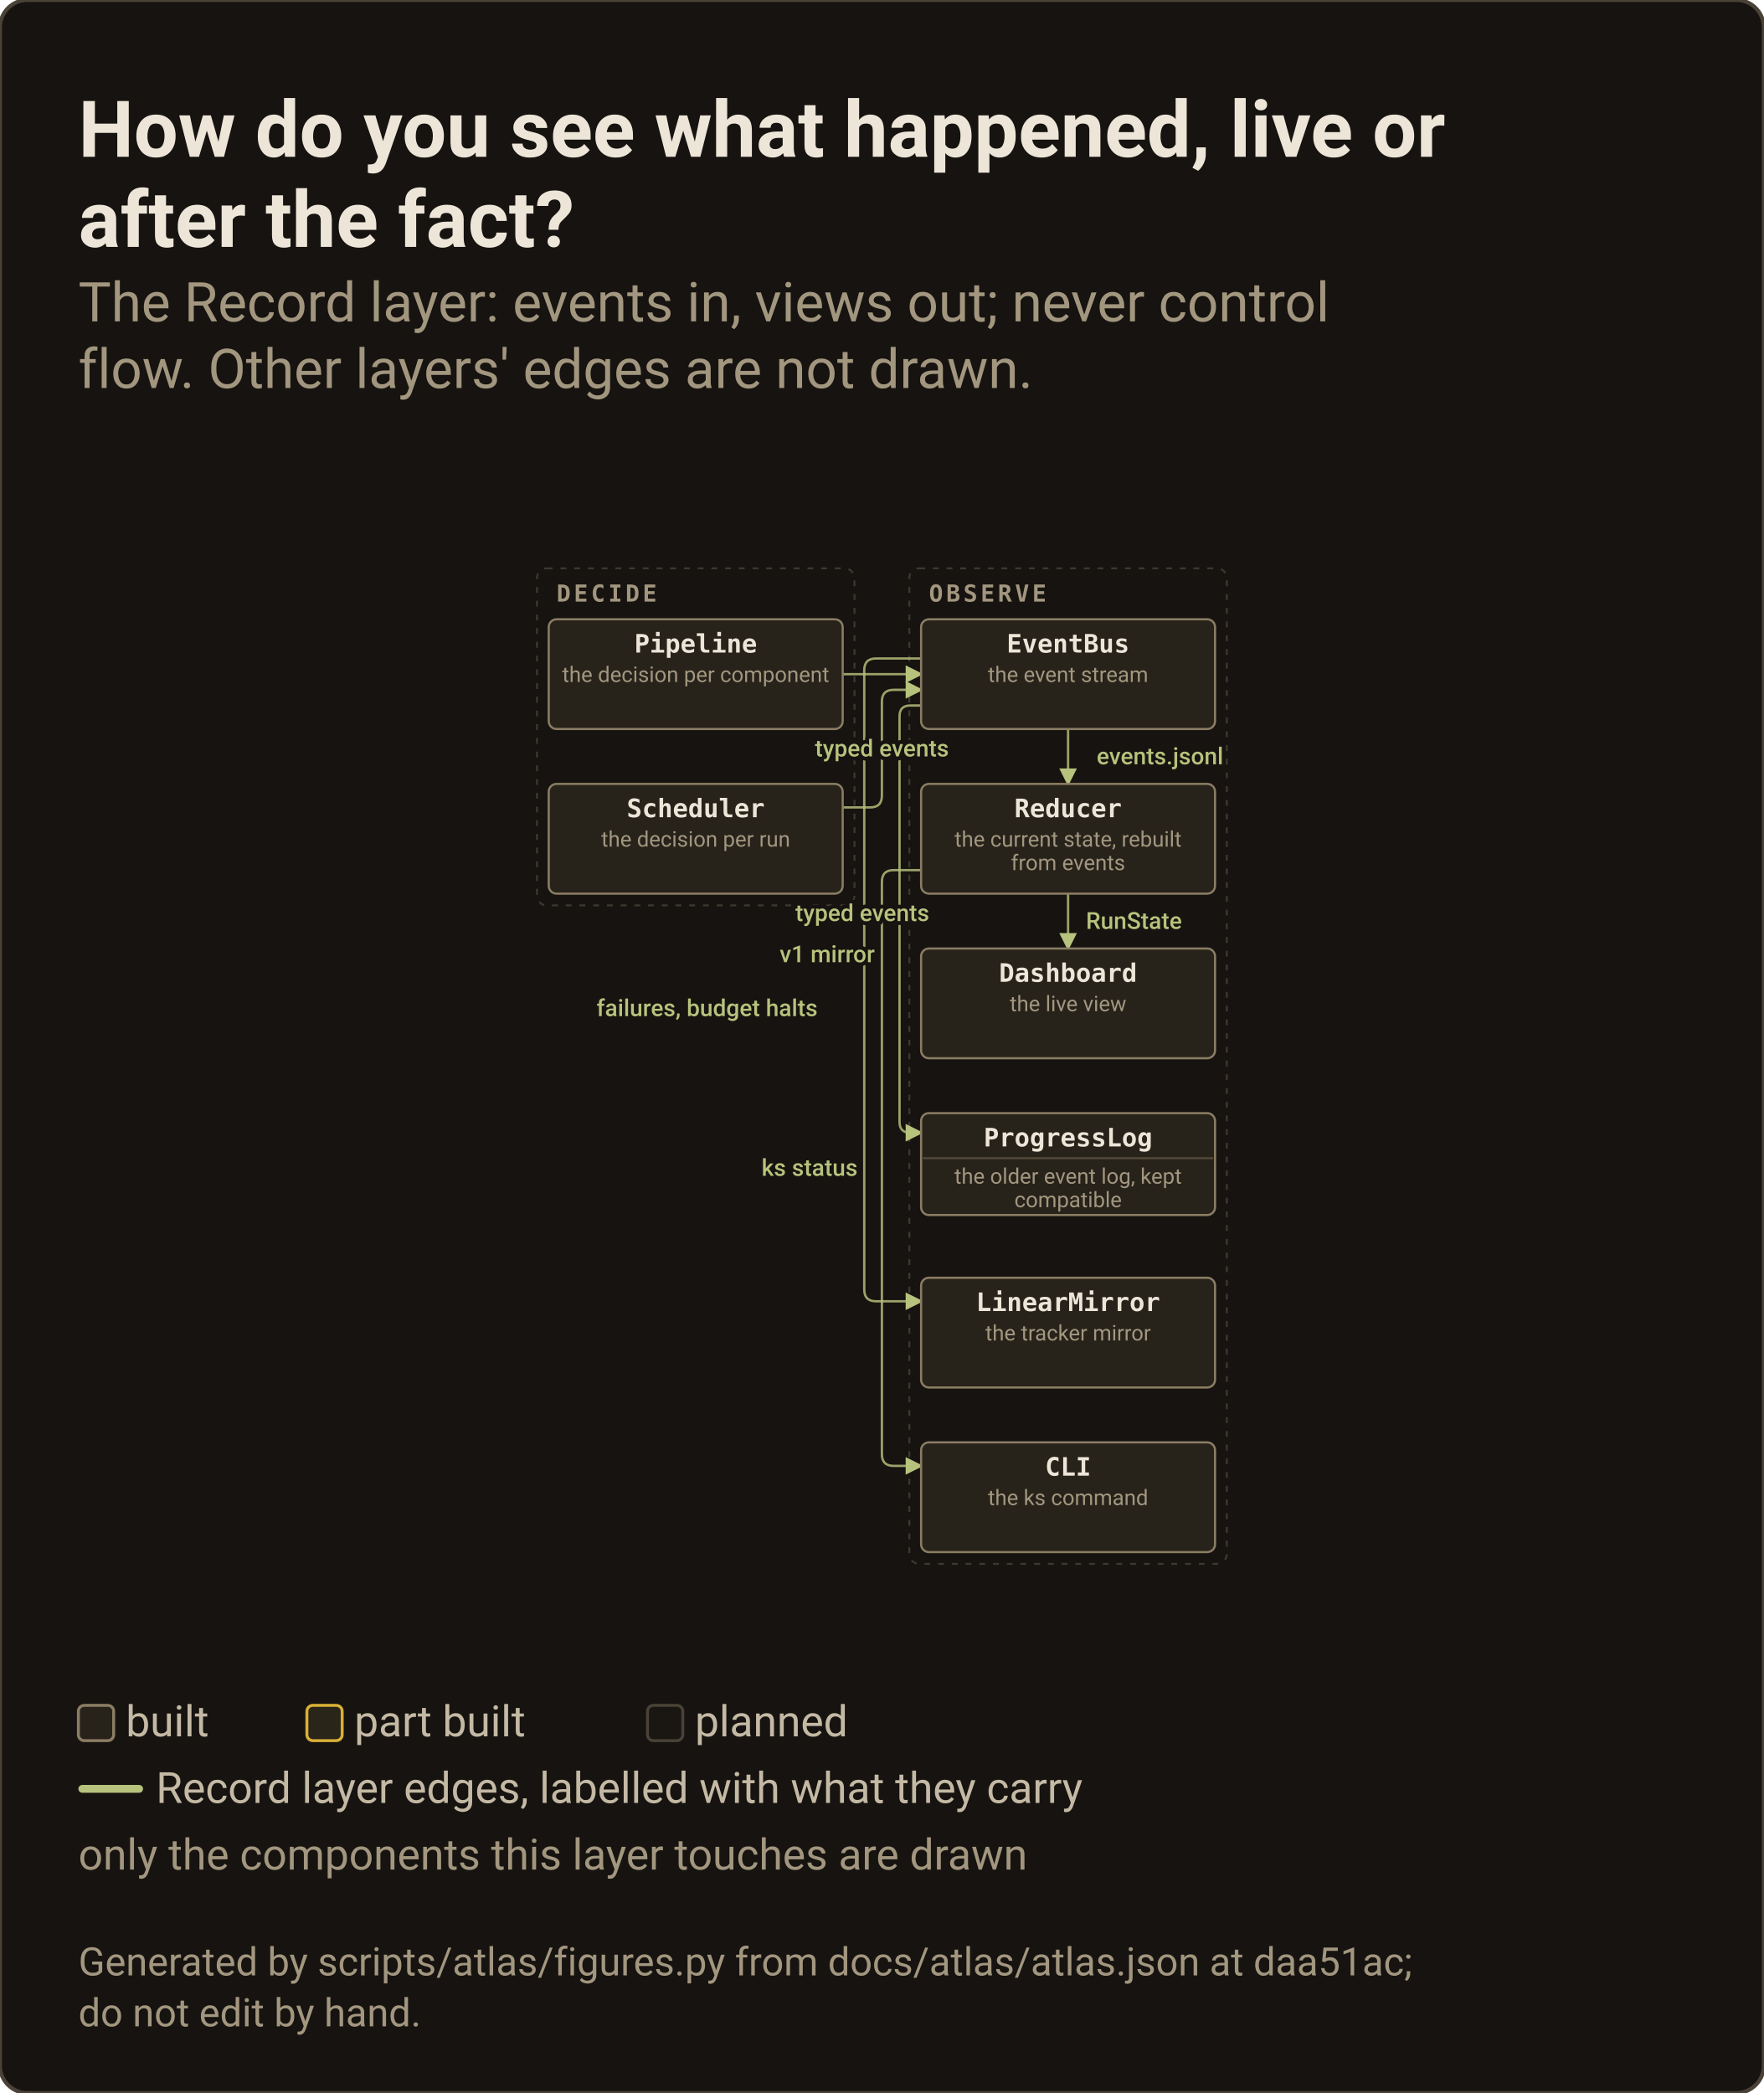
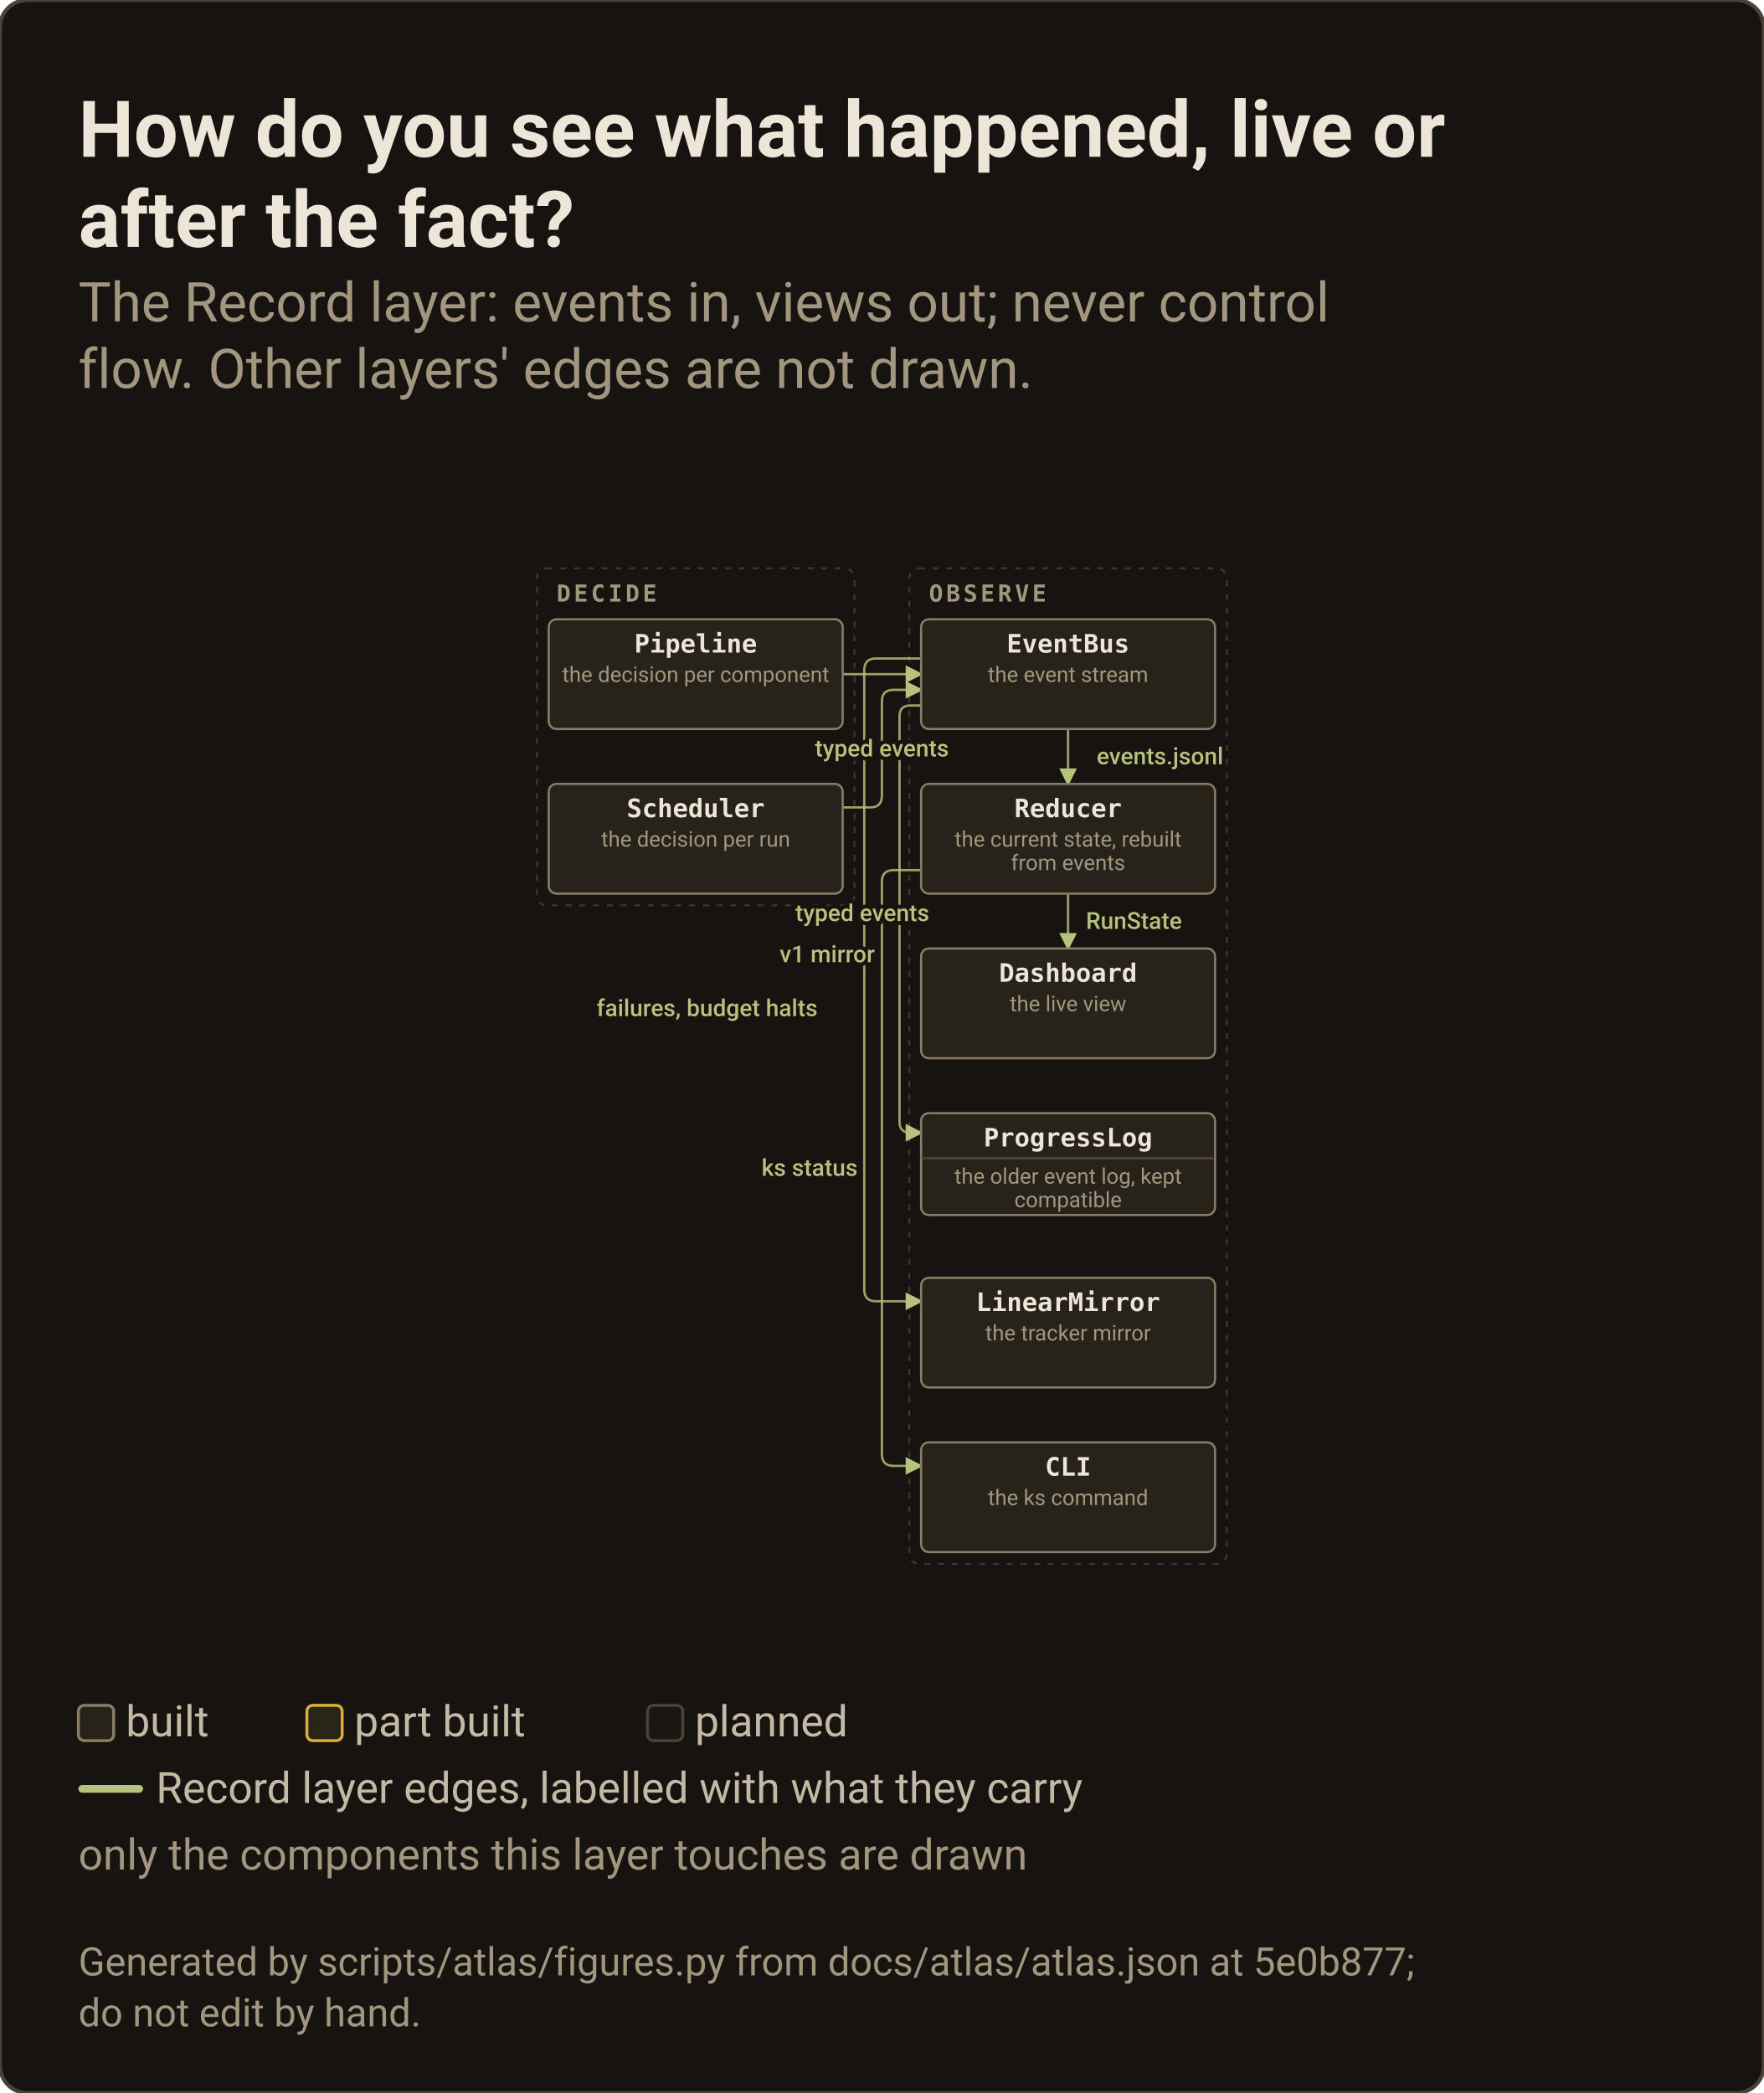
<svg xmlns="http://www.w3.org/2000/svg" width="900" height="1068" viewBox="0 0 900 1068" role="img" aria-label="Record layer of the kstrl system map">
  <rect x="0" y="0" width="900" height="1068" rx="14" fill="#161310" stroke="#4A4237" stroke-width="2" />
  <text x="40.0" y="80.0" class="c0">How do you see what happened, live or</text>
  <text x="40.0" y="126.0" class="c0">after the fact?</text>
  <text x="40.0" y="164.0" class="c1">The Record layer: events in, views out; never control</text>
  <text x="40.0" y="198.0" class="c1">flow. Other layers' edges are not drawn.</text>
  <svg id="map" x="266.0" y="216.0" width="368" height="632" viewBox="0 0 368 632" overflow="visible">
    <defs>
      <marker id="map-m-work" viewBox="0 0 8 8" refX="7" refY="4" markerUnits="userSpaceOnUse" markerWidth="9" markerHeight="9" orient="auto-start-reverse">
        <path d="M0,0 L8,4 L0,8 z" fill="#D9CDB2" />
      </marker>
      <marker id="map-m-measure" viewBox="0 0 8 8" refX="7" refY="4" markerUnits="userSpaceOnUse" markerWidth="9" markerHeight="9" orient="auto-start-reverse">
        <path d="M0,0 L8,4 L0,8 z" fill="#82A7BA" />
      </marker>
      <marker id="map-m-feedback" viewBox="0 0 8 8" refX="7" refY="4" markerUnits="userSpaceOnUse" markerWidth="9" markerHeight="9" orient="auto-start-reverse">
        <path d="M0,0 L8,4 L0,8 z" fill="#E39A86" />
      </marker>
      <marker id="map-m-operator" viewBox="0 0 8 8" refX="7" refY="4" markerUnits="userSpaceOnUse" markerWidth="9" markerHeight="9" orient="auto-start-reverse">
        <path d="M0,0 L8,4 L0,8 z" fill="#DD9BBD" />
      </marker>
      <marker id="map-m-trust" viewBox="0 0 8 8" refX="7" refY="4" markerUnits="userSpaceOnUse" markerWidth="9" markerHeight="9" orient="auto-start-reverse">
        <path d="M0,0 L8,4 L0,8 z" fill="#B48EC9" />
      </marker>
      <marker id="map-m-learn" viewBox="0 0 8 8" refX="7" refY="4" markerUnits="userSpaceOnUse" markerWidth="9" markerHeight="9" orient="auto-start-reverse">
        <path d="M0,0 L8,4 L0,8 z" fill="#86C9A9" />
      </marker>
      <marker id="map-m-record" viewBox="0 0 8 8" refX="7" refY="4" markerUnits="userSpaceOnUse" markerWidth="9" markerHeight="9" orient="auto-start-reverse">
        <path d="M0,0 L8,4 L0,8 z" fill="#B7C27C" />
      </marker>
      <marker id="map-m-change" viewBox="0 0 8 8" refX="7" refY="4" markerUnits="userSpaceOnUse" markerWidth="9" markerHeight="9" orient="auto-start-reverse">
        <path d="M0,0 L8,4 L0,8 z" fill="#E26D5A" />
      </marker>
      <marker id="map-m-reach" viewBox="0 0 8 8" refX="7" refY="4" markerUnits="userSpaceOnUse" markerWidth="9" markerHeight="9" orient="auto-start-reverse">
        <path d="M0,0 L8,4 L0,8 z" fill="#E5A84F" />
      </marker>
    </defs>
    <style>#map .node.quiet{opacity:.42}#map .node.planned{opacity:.5}#map .node.planned.quiet{opacity:.3}#map .node.meas .node__box{stroke:#82A7BA;stroke-width:2.2}#map .node.acts .node__box{stroke:#E5A84F;stroke-width:2.4}#map .node__ring{display:none;fill:none;stroke:#82A7BA;stroke-width:1.6}#map .node.meas .node__ring{display:inline}#map .flow.planned{opacity:.35}#map .flowlbl.planned{opacity:.5}#map .flow.off,#map .flowlbl.off{display:none}#map .flow.hot{opacity:1;stroke-opacity:1;stroke-width:2.6}#map .flowlbl.hot{opacity:1}</style>
    <rect x="8.0" y="74.0" width="162.0" height="172.0" rx="5" fill="none" stroke="#A2967F" stroke-opacity=".28" stroke-width="1" stroke-dasharray="3 4" />
    <text x="18.0" y="91.0" class="t1">DECIDE</text>
    <rect x="198.0" y="74.0" width="162.0" height="508.0" rx="5" fill="none" stroke="#A2967F" stroke-opacity=".28" stroke-width="1" stroke-dasharray="3 4" />
    <text x="208.0" y="91.0" class="t1">OBSERVE</text>
    <g data-layer="flow">
      <path id="map-f58" class="flow observe" data-edge="58" data-from="Pipeline" data-to="EventBus" data-art="typed events" data-kind="observe" data-layer="record" d="M 164.0 128.0 L 204.0 128.0" fill="none" stroke="#B7C27C" stroke-opacity="0.82" stroke-width="1.2" stroke-linecap="round" marker-end="url(#map-m-record)" />
      <path id="map-f59" class="flow observe" data-edge="59" data-from="Scheduler" data-to="EventBus" data-art="typed events" data-kind="observe" data-layer="record" d="M 164.0 196.0 L 178.0 196.0 Q 184.0 196.0 184.0 190.0 L 184.0 142.0 Q 184.0 136.0 190.0 136.0 L 204.0 136.0" fill="none" stroke="#B7C27C" stroke-opacity="0.82" stroke-width="1.2" stroke-linecap="round" marker-end="url(#map-m-record)" />
      <path id="map-f60" class="flow observe" data-edge="60" data-from="EventBus" data-to="ProgressLog" data-art="v1 mirror" data-kind="observe" data-layer="record" d="M 204.0 144.0 L 198.5 144.0 Q 193.0 144.0 193.0 149.5 L 193.0 356.5 Q 193.0 362.0 198.5 362.0 L 204.0 362.0" fill="none" stroke="#B7C27C" stroke-opacity="0.82" stroke-width="1.2" stroke-linecap="round" marker-end="url(#map-m-record)" />
      <path id="map-f61" class="flow observe" data-edge="61" data-from="EventBus" data-to="Reducer" data-art="events.jsonl" data-kind="observe" data-layer="record" d="M 279.0 156.0 L 279.0 184.0" fill="none" stroke="#B7C27C" stroke-opacity="0.82" stroke-width="1.2" stroke-linecap="round" marker-end="url(#map-m-record)" />
      <path id="map-f62" class="flow observe" data-edge="62" data-from="Reducer" data-to="Dashboard" data-art="RunState" data-kind="observe" data-layer="record" d="M 279.0 240.0 L 279.0 268.0" fill="none" stroke="#B7C27C" stroke-opacity="0.82" stroke-width="1.2" stroke-linecap="round" marker-end="url(#map-m-record)" />
      <path id="map-f63" class="flow observe" data-edge="63" data-from="Reducer" data-to="CLI" data-art="ks status" data-kind="observe" data-layer="record" d="M 204.0 228.0 L 190.0 228.0 Q 184.0 228.0 184.0 234.0 L 184.0 526.0 Q 184.0 532.0 190.0 532.0 L 204.0 532.0" fill="none" stroke="#B7C27C" stroke-opacity="0.82" stroke-width="1.2" stroke-linecap="round" marker-end="url(#map-m-record)" />
      <path id="map-f64" class="flow observe" data-edge="64" data-from="EventBus" data-to="LinearMirror" data-art="failures, budget halts" data-kind="observe" data-layer="record" d="M 204.0 120.0 L 181.0 120.0 Q 175.0 120.0 175.0 126.0 L 175.0 442.0 Q 175.0 448.0 181.0 448.0 L 204.0 448.0" fill="none" stroke="#B7C27C" stroke-opacity="0.82" stroke-width="1.2" stroke-linecap="round" marker-end="url(#map-m-record)" />
    </g>
    <g class="node built" data-id="Pipeline" data-kind="component" data-state="built" data-region="decide" role="button" tabindex="0" aria-label="Pipeline, the decision per component, built">
      <rect class="node__box" x="14.0" y="100.0" width="150.0" height="56.0" rx="4.0" fill="#27221A" stroke="#8A7D63" stroke-width="1.1" />
      <rect class="node__ring" x="17.0" y="103.0" width="144.0" height="50.0" rx="3.0" />
      <text x="89.0" y="117.0" class="t2">Pipeline</text>
      <g data-layer="job">
        <text x="89.0" y="132.0" class="t3">the decision per component</text>
      </g>
    </g>
    <g class="node built" data-id="Scheduler" data-kind="component" data-state="built" data-region="decide" role="button" tabindex="0" aria-label="Scheduler, the decision per run, built">
      <rect class="node__box" x="14.0" y="184.0" width="150.0" height="56.0" rx="4.0" fill="#27221A" stroke="#8A7D63" stroke-width="1.1" />
      <rect class="node__ring" x="17.0" y="187.0" width="144.0" height="50.0" rx="3.0" />
      <text x="89.0" y="201.0" class="t2">Scheduler</text>
      <g data-layer="job">
        <text x="89.0" y="216.0" class="t3">the decision per run</text>
      </g>
    </g>
    <g class="node built" data-id="EventBus" data-kind="component" data-state="built" data-region="observe" role="button" tabindex="0" aria-label="EventBus, the event stream, built">
      <rect class="node__box" x="204.0" y="100.0" width="150.0" height="56.0" rx="4.0" fill="#27221A" stroke="#8A7D63" stroke-width="1.1" />
      <rect class="node__ring" x="207.0" y="103.0" width="144.0" height="50.0" rx="3.0" />
      <text x="279.0" y="117.0" class="t2">EventBus</text>
      <g data-layer="job">
        <text x="279.0" y="132.0" class="t3">the event stream</text>
      </g>
    </g>
    <g class="node built" data-id="Reducer" data-kind="component" data-state="built" data-region="observe" role="button" tabindex="0" aria-label="Reducer, the current state, rebuilt from events, built">
      <rect class="node__box" x="204.0" y="184.0" width="150.0" height="56.0" rx="4.0" fill="#27221A" stroke="#8A7D63" stroke-width="1.1" />
      <rect class="node__ring" x="207.0" y="187.0" width="144.0" height="50.0" rx="3.0" />
      <text x="279.0" y="201.0" class="t2">Reducer</text>
      <g data-layer="job">
        <text x="279.0" y="216.0" class="t3">the current state, rebuilt</text>
        <text x="279.0" y="228.0" class="t3">from events</text>
      </g>
    </g>
    <g class="node built" data-id="Dashboard" data-kind="component" data-state="built" data-region="observe" role="button" tabindex="0" aria-label="Dashboard, the live view, built">
      <rect class="node__box" x="204.0" y="268.0" width="150.0" height="56.0" rx="4.0" fill="#27221A" stroke="#8A7D63" stroke-width="1.1" />
      <rect class="node__ring" x="207.0" y="271.0" width="144.0" height="50.0" rx="3.0" />
      <text x="279.0" y="285.0" class="t2">Dashboard</text>
      <g data-layer="job">
        <text x="279.0" y="300.0" class="t3">the live view</text>
      </g>
    </g>
    <g class="node built" data-id="ProgressLog" data-kind="store" data-state="built" data-region="observe" role="button" tabindex="0" aria-label="ProgressLog, the older event log, kept compatible, built">
      <rect class="node__box" x="204.0" y="352.0" width="150.0" height="52.0" rx="4.0" fill="#27221A" stroke="#8A7D63" stroke-width="1.1" />
      <rect class="node__ring" x="207.0" y="355.0" width="144.0" height="46.0" rx="3.0" />
      <text x="279.0" y="369.0" class="t2">ProgressLog</text>
      <line x1="205.0" y1="375.0" x2="353.0" y2="375.0" stroke="#8A7D63" stroke-opacity=".45" stroke-width="1" />
      <g data-layer="job">
        <text x="279.0" y="388.0" class="t3">the older event log, kept</text>
        <text x="279.0" y="400.0" class="t3">compatible</text>
      </g>
    </g>
    <g class="node built" data-id="LinearMirror" data-kind="component" data-state="built" data-region="observe" role="button" tabindex="0" aria-label="LinearMirror, the tracker mirror, built">
      <rect class="node__box" x="204.0" y="436.0" width="150.0" height="56.0" rx="4.0" fill="#27221A" stroke="#8A7D63" stroke-width="1.1" />
      <rect class="node__ring" x="207.0" y="439.0" width="144.0" height="50.0" rx="3.0" />
      <text x="279.0" y="453.0" class="t2">LinearMirror</text>
      <g data-layer="job">
        <text x="279.0" y="468.0" class="t3">the tracker mirror</text>
      </g>
    </g>
    <g class="node built" data-id="CLI" data-kind="component" data-state="built" data-region="observe" role="button" tabindex="0" aria-label="CLI, the ks command, built">
      <rect class="node__box" x="204.0" y="520.0" width="150.0" height="56.0" rx="4.0" fill="#27221A" stroke="#8A7D63" stroke-width="1.1" />
      <rect class="node__ring" x="207.0" y="523.0" width="144.0" height="50.0" rx="3.0" />
      <text x="279.0" y="537.0" class="t2">CLI</text>
      <g data-layer="job">
        <text x="279.0" y="552.0" class="t3">the ks command</text>
      </g>
    </g>
    <g data-layer="flow">
      <g class="flowlbl observe" data-edge="58" data-from="Pipeline" data-to="EventBus" data-layer="record">
        <text x="184.0" y="170.0" class="t0">typed events</text>
      </g>
      <g class="flowlbl observe" data-edge="59" data-from="Scheduler" data-to="EventBus" data-layer="record">
        <text x="174.0" y="254.0" class="t0">typed events</text>
      </g>
      <g class="flowlbl observe" data-edge="60" data-from="EventBus" data-to="ProgressLog" data-layer="record">
        <text x="156.1" y="275.0" class="t0">v1 mirror</text>
      </g>
      <g class="flowlbl observe" data-edge="61" data-from="EventBus" data-to="Reducer" data-layer="record">
        <text x="325.9" y="174.0" class="t0">events.jsonl</text>
      </g>
      <g class="flowlbl observe" data-edge="62" data-from="Reducer" data-to="Dashboard" data-layer="record">
        <text x="312.6" y="258.0" class="t0">RunState</text>
      </g>
      <g class="flowlbl observe" data-edge="63" data-from="Reducer" data-to="CLI" data-layer="record">
        <text x="147.1" y="384.0" class="t0">ks status</text>
      </g>
      <g class="flowlbl observe" data-edge="64" data-from="EventBus" data-to="LinearMirror" data-layer="record">
        <text x="94.8" y="302.5" class="t0">failures, budget halts</text>
      </g>
    </g>
    <style>#map .t0{font-family:ui-sans-serif,system-ui,-apple-system,"SF Pro Text","Segoe UI",Roboto,"Helvetica Neue",Arial,sans-serif;font-size:12.0px;font-weight:500;fill:#B7C27C;text-anchor:middle;paint-order:stroke;stroke:#161310;stroke-width:4;stroke-linejoin:round}#map .t1{font-family:ui-monospace,"SF Mono",SFMono-Regular,"JetBrains Mono",Menlo,Consolas,monospace;font-size:12.0px;font-weight:600;fill:#A2967F;text-anchor:start;letter-spacing:.13em}#map .t2{font-family:ui-monospace,"SF Mono",SFMono-Regular,"JetBrains Mono",Menlo,Consolas,monospace;font-size:13.0px;font-weight:600;fill:#ECE5D8;text-anchor:middle}#map .t3{font-family:ui-sans-serif,system-ui,-apple-system,"SF Pro Text","Segoe UI",Roboto,"Helvetica Neue",Arial,sans-serif;font-size:11.0px;font-weight:400;fill:#A2967F;text-anchor:middle}</style>
  </svg>
  <rect x="40.0" y="870.2" width="18" height="18" rx="3" fill="#27221A" stroke="#8A7D63" stroke-width="1.5" />
  <text x="64.2" y="886.0" class="c2">built</text>
  <rect x="156.6" y="870.2" width="18" height="18" rx="3" fill="#2A2519" stroke="#D9B036" stroke-width="1.5" />
  <text x="180.8" y="886.0" class="c2">part built</text>
  <rect x="330.4" y="870.2" width="18" height="18" rx="3" fill="#1A1713" stroke="#4A4237" stroke-width="1.5" />
  <text x="354.6" y="886.0" class="c2">planned</text>
  <rect x="40.0" y="910.8" width="33" height="4" rx="2" fill="#B7C27C" />
  <text x="79.6" y="920.0" class="c2">Record layer edges, labelled with what they carry</text>
  <text x="40.0" y="954.0" class="c3">only the components this layer touches are drawn</text>
-   <text x="40.0" y="1008.0" class="c4">Generated by scripts/atlas/figures.py from docs/atlas/atlas.json at daa51ac;</text>
+   <text x="40.0" y="1008.0" class="c4">Generated by scripts/atlas/figures.py from docs/atlas/atlas.json at 5e0b877;</text>
  <text x="40.0" y="1034.0" class="c4">do not edit by hand.</text>
  <style>.c0{font-family:ui-sans-serif,system-ui,-apple-system,"SF Pro Text","Segoe UI",Roboto,"Helvetica Neue",Arial,sans-serif;font-size:40.0px;font-weight:600;fill:#ECE5D8;text-anchor:start}.c1{font-family:ui-sans-serif,system-ui,-apple-system,"SF Pro Text","Segoe UI",Roboto,"Helvetica Neue",Arial,sans-serif;font-size:28.0px;font-weight:400;fill:#A2967F;text-anchor:start}.c2{font-family:ui-sans-serif,system-ui,-apple-system,"SF Pro Text","Segoe UI",Roboto,"Helvetica Neue",Arial,sans-serif;font-size:22.0px;font-weight:400;fill:#C4B9A4;text-anchor:start}.c3{font-family:ui-sans-serif,system-ui,-apple-system,"SF Pro Text","Segoe UI",Roboto,"Helvetica Neue",Arial,sans-serif;font-size:22.0px;font-weight:400;fill:#A2967F;text-anchor:start}.c4{font-family:ui-sans-serif,system-ui,-apple-system,"SF Pro Text","Segoe UI",Roboto,"Helvetica Neue",Arial,sans-serif;font-size:20.0px;font-weight:400;fill:#A2967F;text-anchor:start}</style>
</svg>
